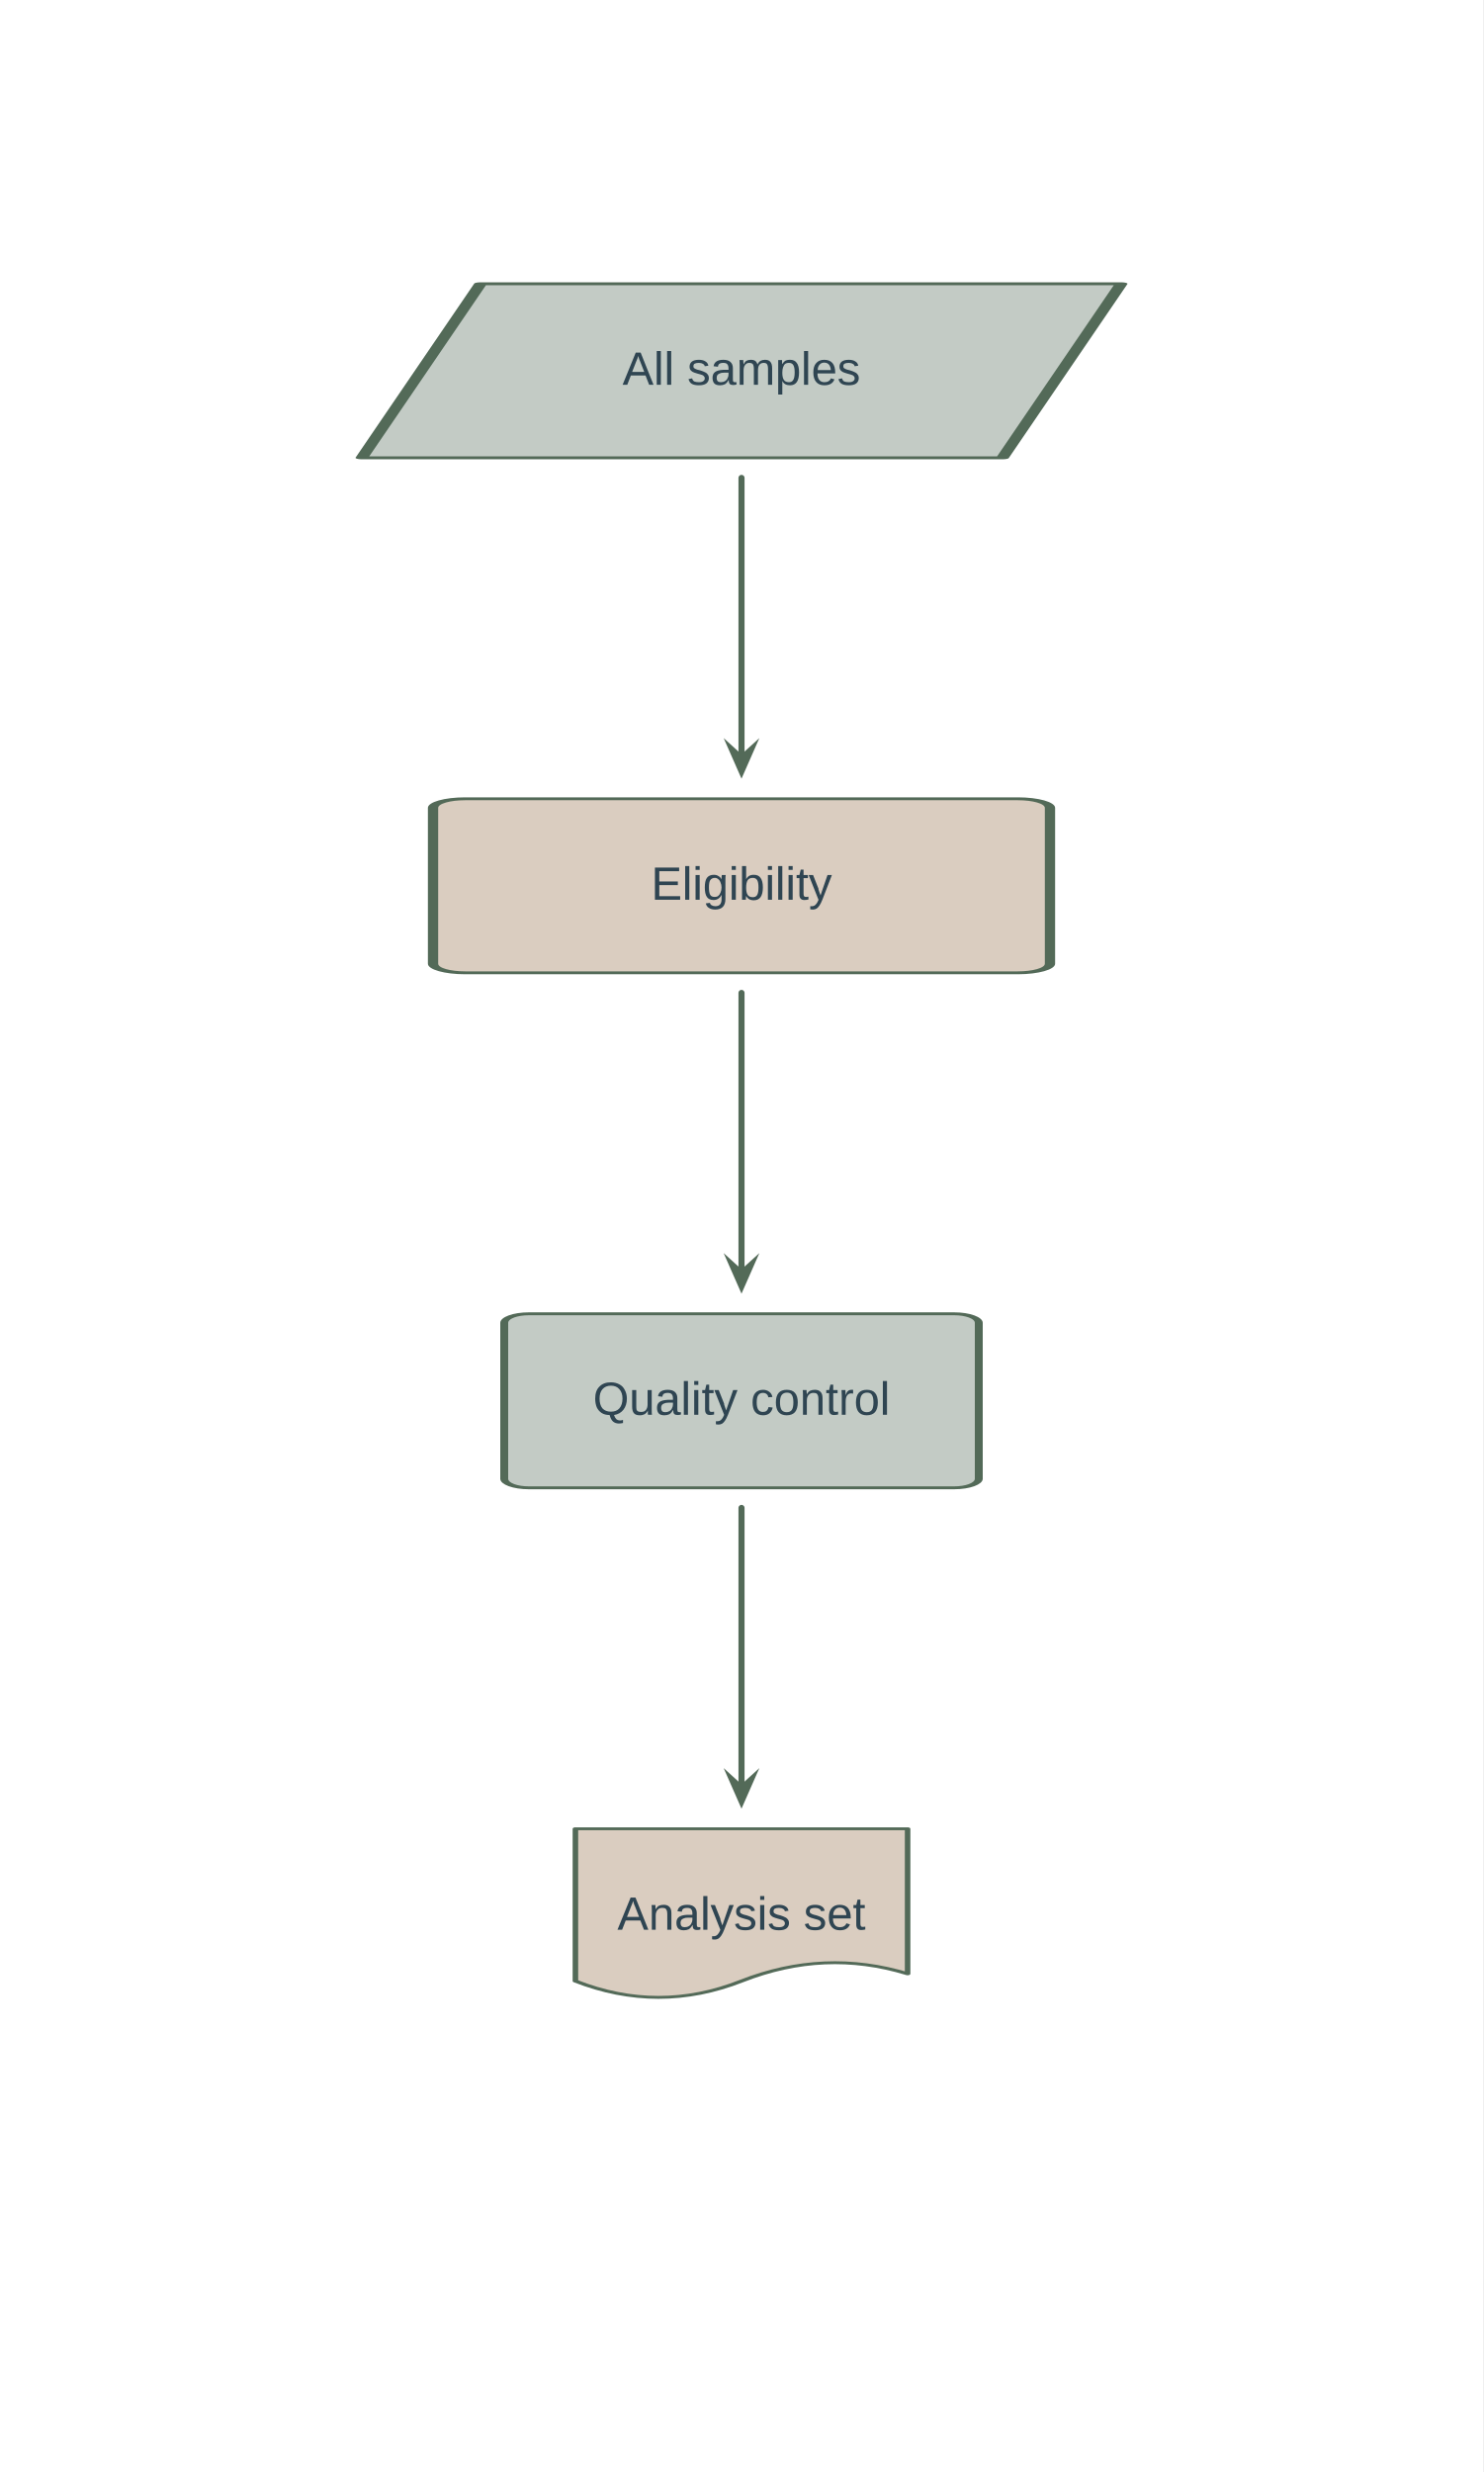
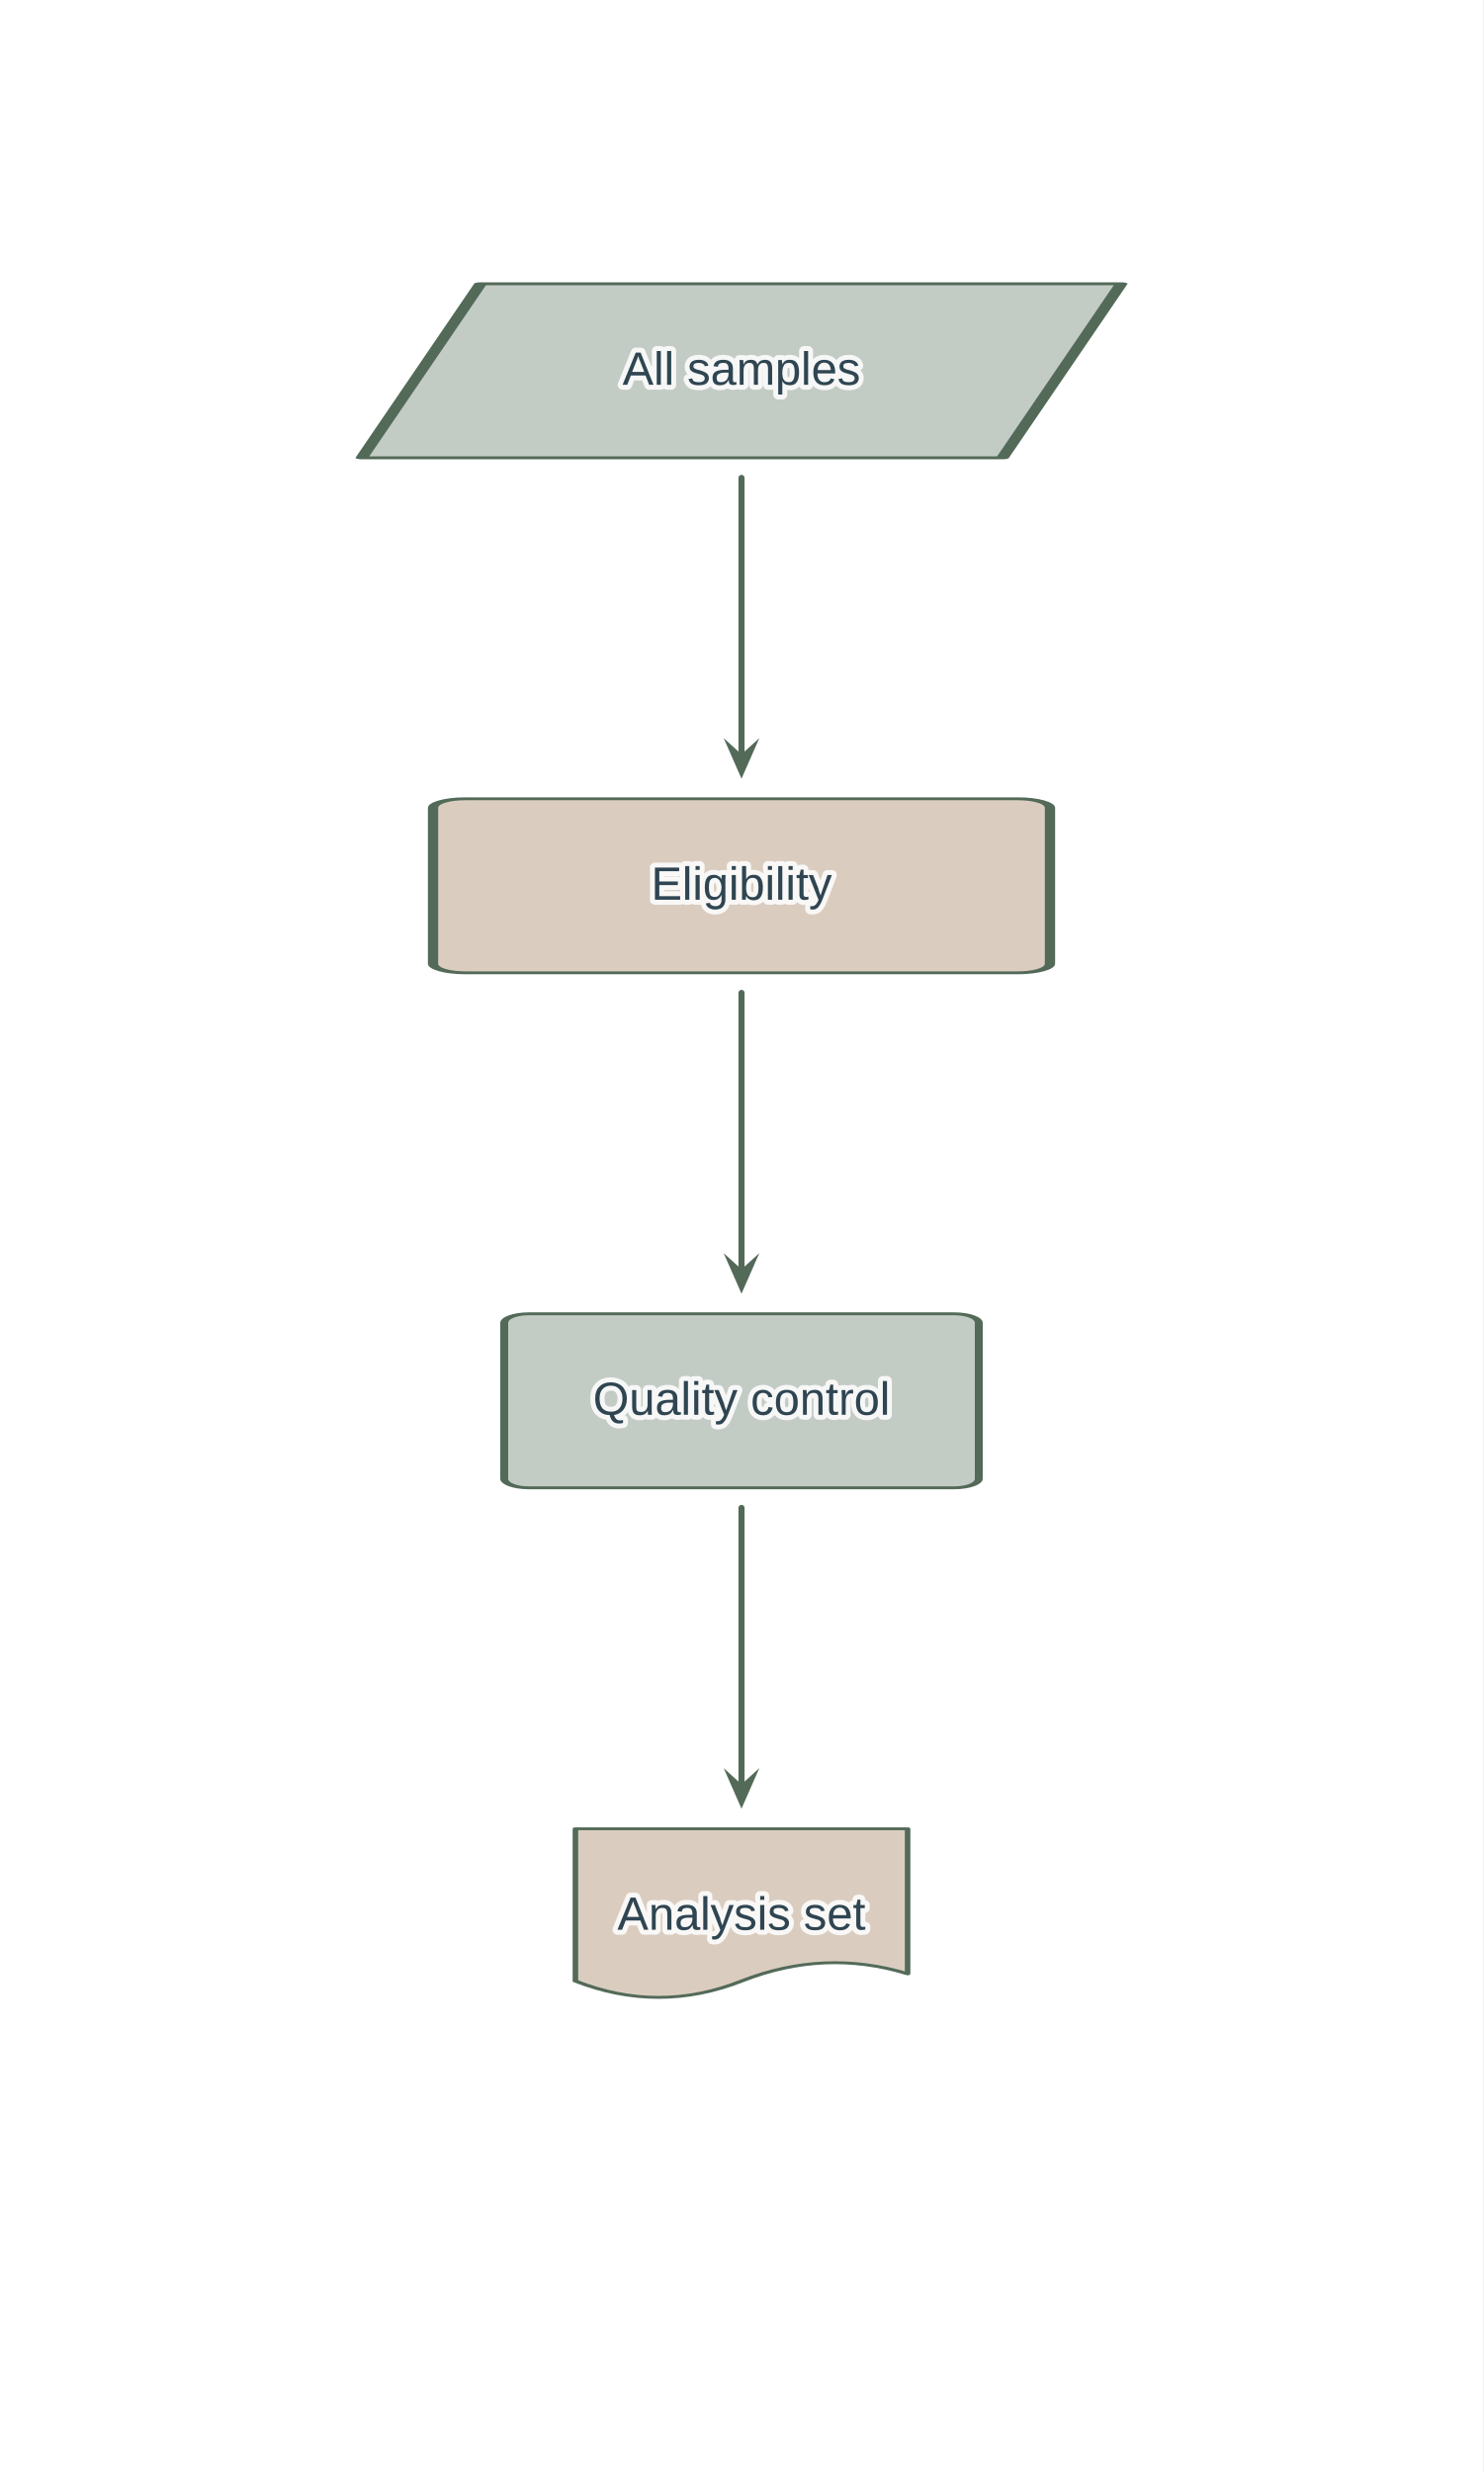
<svg xmlns="http://www.w3.org/2000/svg" width="90.0mm" height="150.0mm" viewBox="0 0 90.0 150.0" data-version="3" data-revision="1">
  <rect width="90.0" height="150.0" fill="#FFFFFF" />
  <g id="layer-compartments" />
  <g id="layer-context" />
  <g id="layer-relations">
    <g data-relation-id="flowlink0" data-relation-type="sequence" id="rel-flowlink0">
      <path fill="none" stroke="#536A58" stroke-width="0.37" stroke-linecap="round" stroke-linejoin="round" d="M 45 29.0 Q 45 37.386 45.0 45.772" data-line-body="true" data-indirect="false" />
      <path fill="#536A58" stroke="none" stroke-width="0.37" stroke-linecap="round" stroke-linejoin="round" data-endpoint="step-arrow" d="M 45.0 47.25 L 43.916 44.787 L 45.0 45.772 L 46.084 44.787 Z" />
    </g>
    <g data-relation-id="flowlink1" data-relation-type="sequence" id="rel-flowlink1">
      <path fill="none" stroke="#536A58" stroke-width="0.37" stroke-linecap="round" stroke-linejoin="round" d="M 45 60.25 Q 45.0 68.636 45.0 77.022" data-line-body="true" data-indirect="false" />
      <path fill="#536A58" stroke="none" stroke-width="0.37" stroke-linecap="round" stroke-linejoin="round" data-endpoint="step-arrow" d="M 45.0 78.5 L 43.916 76.037 L 45.0 77.022 L 46.084 76.037 Z" />
    </g>
    <g data-relation-id="flowlink2" data-relation-type="sequence" id="rel-flowlink2">
      <path fill="none" stroke="#536A58" stroke-width="0.37" stroke-linecap="round" stroke-linejoin="round" d="M 45 91.5 Q 45.0 99.886 45.0 108.272" data-line-body="true" data-indirect="false" />
      <path fill="#536A58" stroke="none" stroke-width="0.37" stroke-linecap="round" stroke-linejoin="round" data-endpoint="step-arrow" d="M 45.0 109.75 L 43.916 107.287 L 45.0 108.272 L 46.084 107.287 Z" />
    </g>
  </g>
  <g id="layer-objects">
    <g data-object-id="step0" data-type="process" id="obj-step0">
      <g data-glyph="step0" transform="rotate(0.0 45.0 22.5)">
        <g transform="translate(21.0 17.0) scale(0.48 0.11)">
          <path d="M 17 2 H 98 L 83 98 H 2 Z" fill="#c3cbc5" stroke="#536A58" stroke-width="1.600" stroke-linecap="round" stroke-linejoin="round" />
        </g>
      </g>
-       <text x="45" y="23.347" font-size="2.822" font-family="Arial,Microsoft YaHei,sans-serif" fill="#2F4552" text-anchor="middle" font-weight="400" data-label-for="step0">All samples</text>
+       <text x="45" y="23.347" font-size="2.822" font-family="Arial,Microsoft YaHei,sans-serif" fill="#2F4552" text-anchor="middle" font-weight="400" data-label-for="step0" stroke="#FFFFFF" stroke-width="0.6" stroke-linejoin="round" stroke-opacity="0.85" paint-order="stroke">All samples</text>
    </g>
    <g data-object-id="step1" data-type="process" id="obj-step1">
      <g data-glyph="step1" transform="rotate(0.0 45.0 53.75)">
        <g transform="translate(25.5 48.25) scale(0.39 0.11)">
          <rect x="2.00" y="2.00" width="96.00" height="96.00" rx="5.00" fill="#dacdc0" stroke="#536A58" stroke-width="1.600" />
        </g>
      </g>
-       <text x="45" y="54.597" font-size="2.822" font-family="Arial,Microsoft YaHei,sans-serif" fill="#2F4552" text-anchor="middle" font-weight="400" data-label-for="step1">Eligibility</text>
+       <text x="45" y="54.597" font-size="2.822" font-family="Arial,Microsoft YaHei,sans-serif" fill="#2F4552" text-anchor="middle" font-weight="400" data-label-for="step1" stroke="#FFFFFF" stroke-width="0.6" stroke-linejoin="round" stroke-opacity="0.85" paint-order="stroke">Eligibility</text>
    </g>
    <g data-object-id="step2" data-type="process" id="obj-step2">
      <g data-glyph="step2" transform="rotate(0.0 45.0 85.0)">
        <g transform="translate(30.0 79.5) scale(0.3 0.11)">
          <rect x="2.00" y="2.00" width="96.00" height="96.00" rx="5.00" fill="#c3cbc5" stroke="#536A58" stroke-width="1.600" />
        </g>
      </g>
-       <text x="45" y="85.847" font-size="2.822" font-family="Arial,Microsoft YaHei,sans-serif" fill="#2F4552" text-anchor="middle" font-weight="400" data-label-for="step2">Quality control</text>
+       <text x="45" y="85.847" font-size="2.822" font-family="Arial,Microsoft YaHei,sans-serif" fill="#2F4552" text-anchor="middle" font-weight="400" data-label-for="step2" stroke="#FFFFFF" stroke-width="0.6" stroke-linejoin="round" stroke-opacity="0.85" paint-order="stroke">Quality control</text>
    </g>
    <g data-object-id="step3" data-type="process" id="obj-step3">
      <g data-glyph="step3" transform="rotate(0.0 45.0 116.25)">
        <g transform="translate(34.5 110.75) scale(0.21 0.11)">
          <path d="M 2 2 H 98 V 82 Q 74 68 50 86 T 2 86 Z" fill="#dacdc0" stroke="#536A58" stroke-width="1.600" stroke-linecap="round" stroke-linejoin="round" />
        </g>
      </g>
-       <text x="45" y="117.097" font-size="2.822" font-family="Arial,Microsoft YaHei,sans-serif" fill="#2F4552" text-anchor="middle" font-weight="400" data-label-for="step3">Analysis set</text>
+       <text x="45" y="117.097" font-size="2.822" font-family="Arial,Microsoft YaHei,sans-serif" fill="#2F4552" text-anchor="middle" font-weight="400" data-label-for="step3" stroke="#FFFFFF" stroke-width="0.6" stroke-linejoin="round" stroke-opacity="0.85" paint-order="stroke">Analysis set</text>
    </g>
  </g>
  <g id="layer-callouts" />
</svg>
